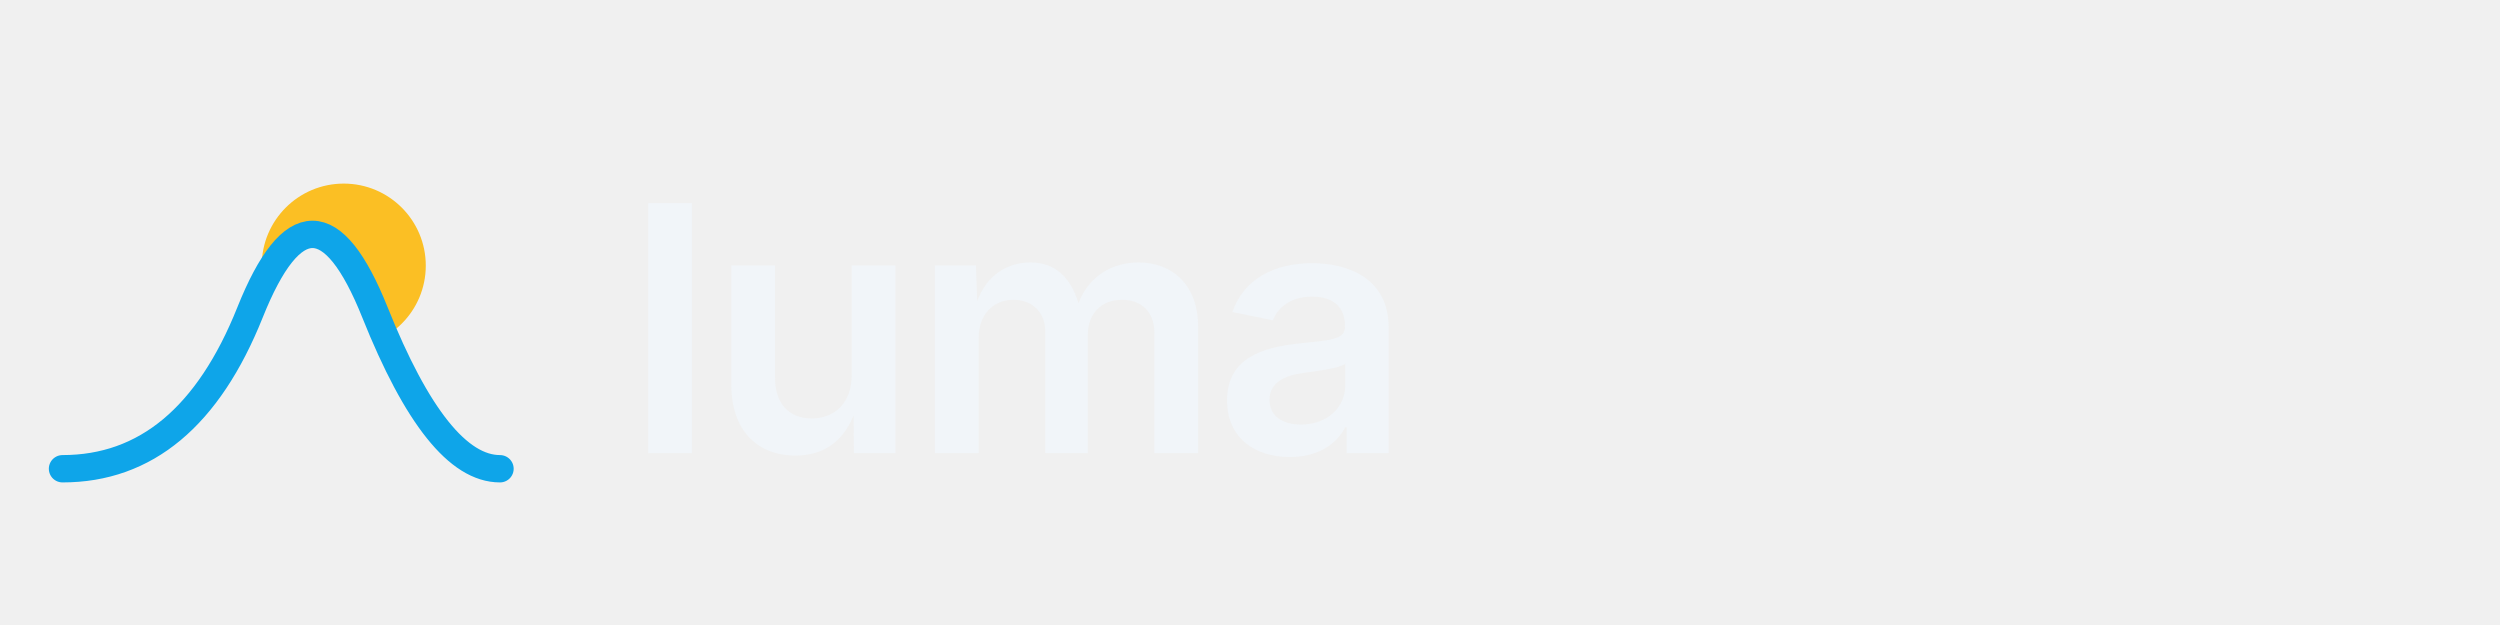
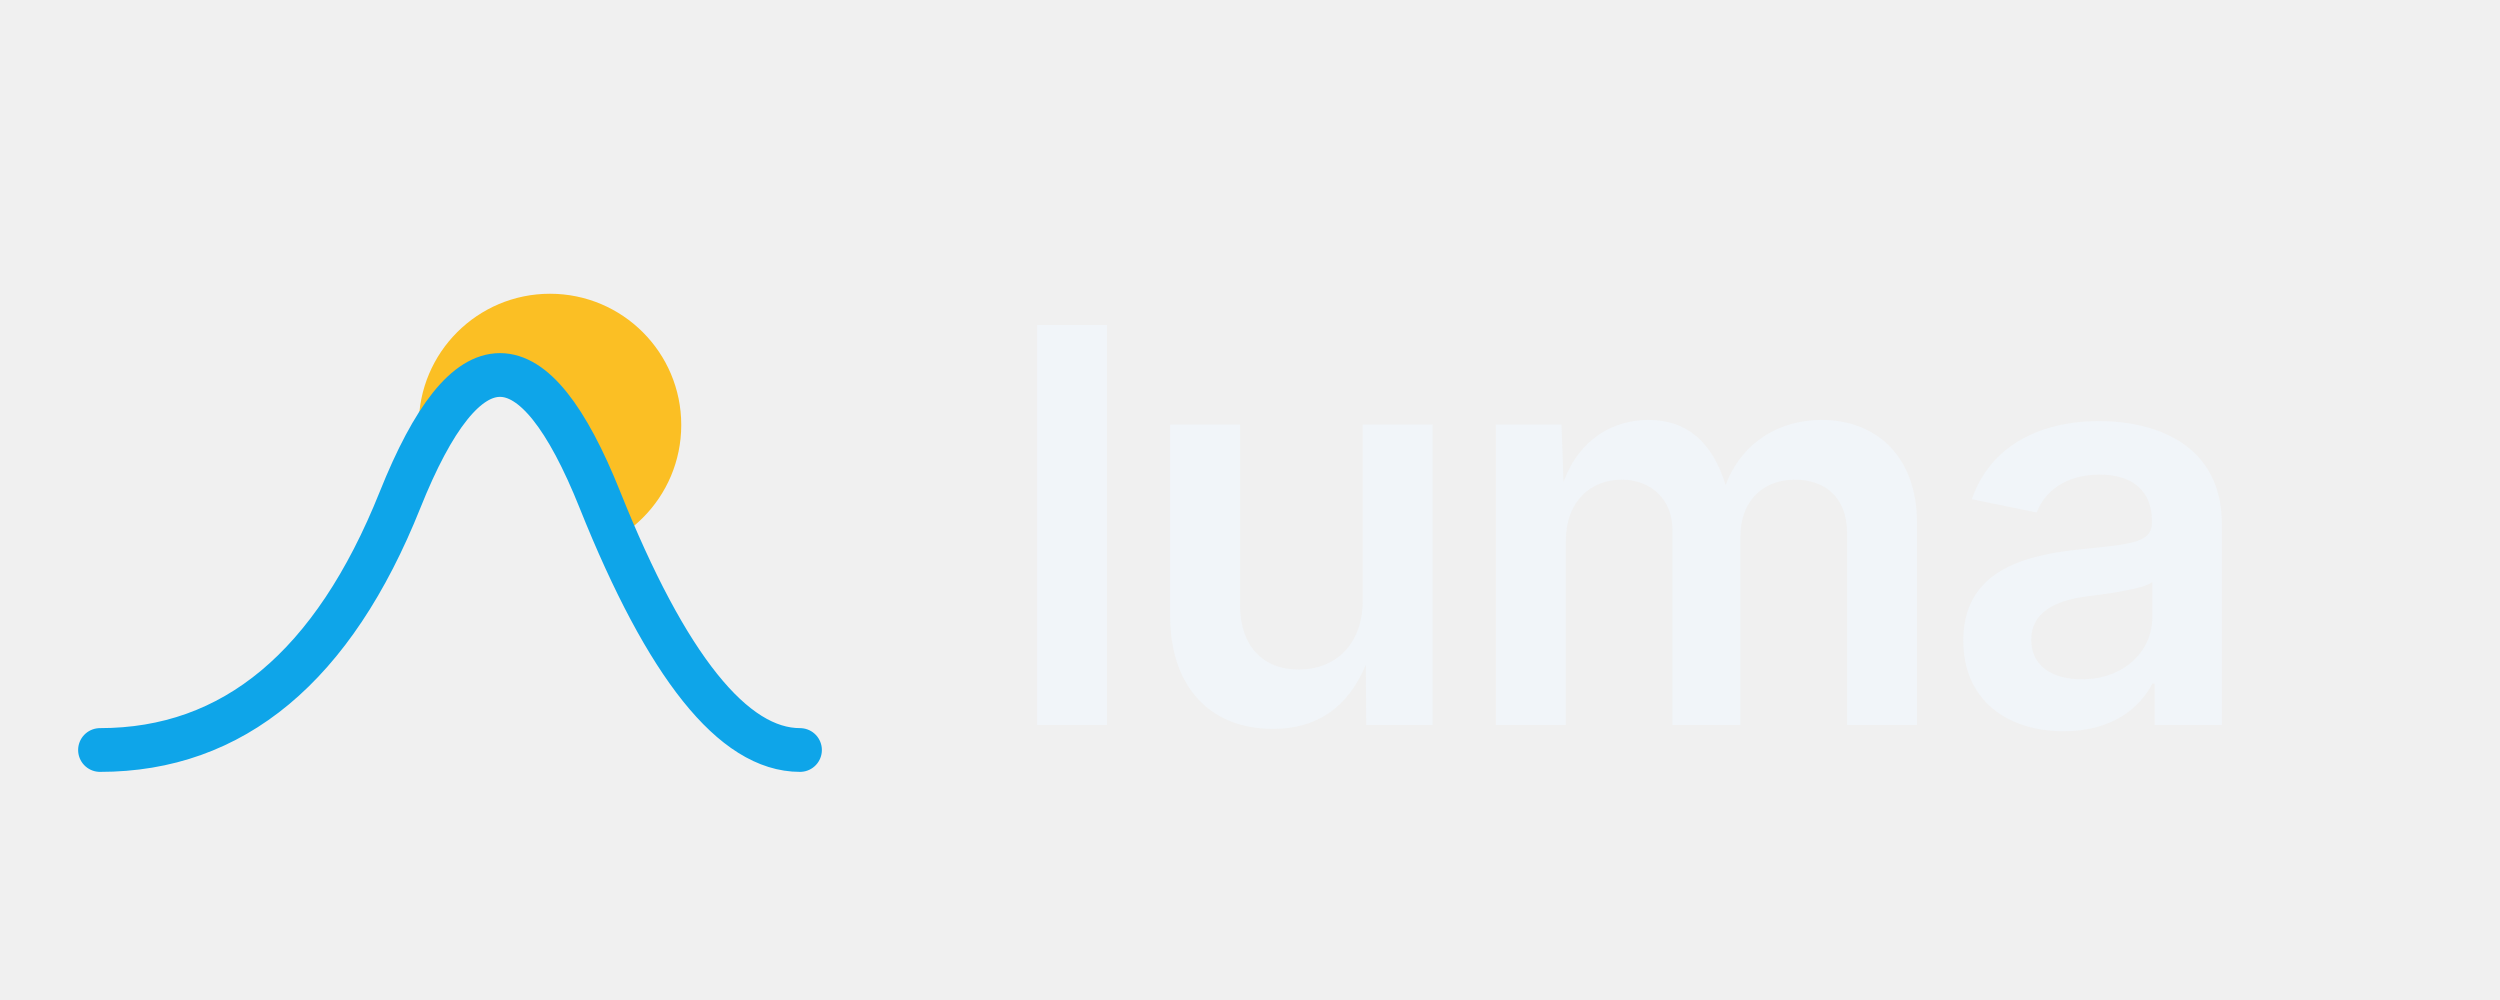
- <svg xmlns="http://www.w3.org/2000/svg" viewBox="0 0 160 40" fill="none">
+ <svg xmlns="http://www.w3.org/2000/svg" viewBox="0 0 100 40" fill="none">
  <defs>
    <mask id="luma-wm-d" maskUnits="userSpaceOnUse">
      <rect x="-2" y="-2" width="40" height="40" fill="white" />
      <path d="M2 26 Q10 26 14 16 Q18 6 22 16 Q26 26 30 26 V34 H-2 Z" fill="black" />
    </mask>
  </defs>
  <g transform="translate(2 4)">
    <circle cx="20" cy="13" r="5.25" fill="#fbbf24" mask="url(#luma-wm-d)" />
    <path d="M2 26 Q10 26 14 16 Q18 6 22 16 Q26 26 30 26" stroke="#0ea5e9" stroke-width="1.75" stroke-linecap="round" stroke-linejoin="round" />
  </g>
  <text x="40" y="29" font-family="Inter, -apple-system, BlinkMacSystemFont, 'Segoe UI', system-ui, sans-serif" font-size="22" font-weight="600" letter-spacing="-0.44" fill="#f1f5f9">luma</text>
</svg>
